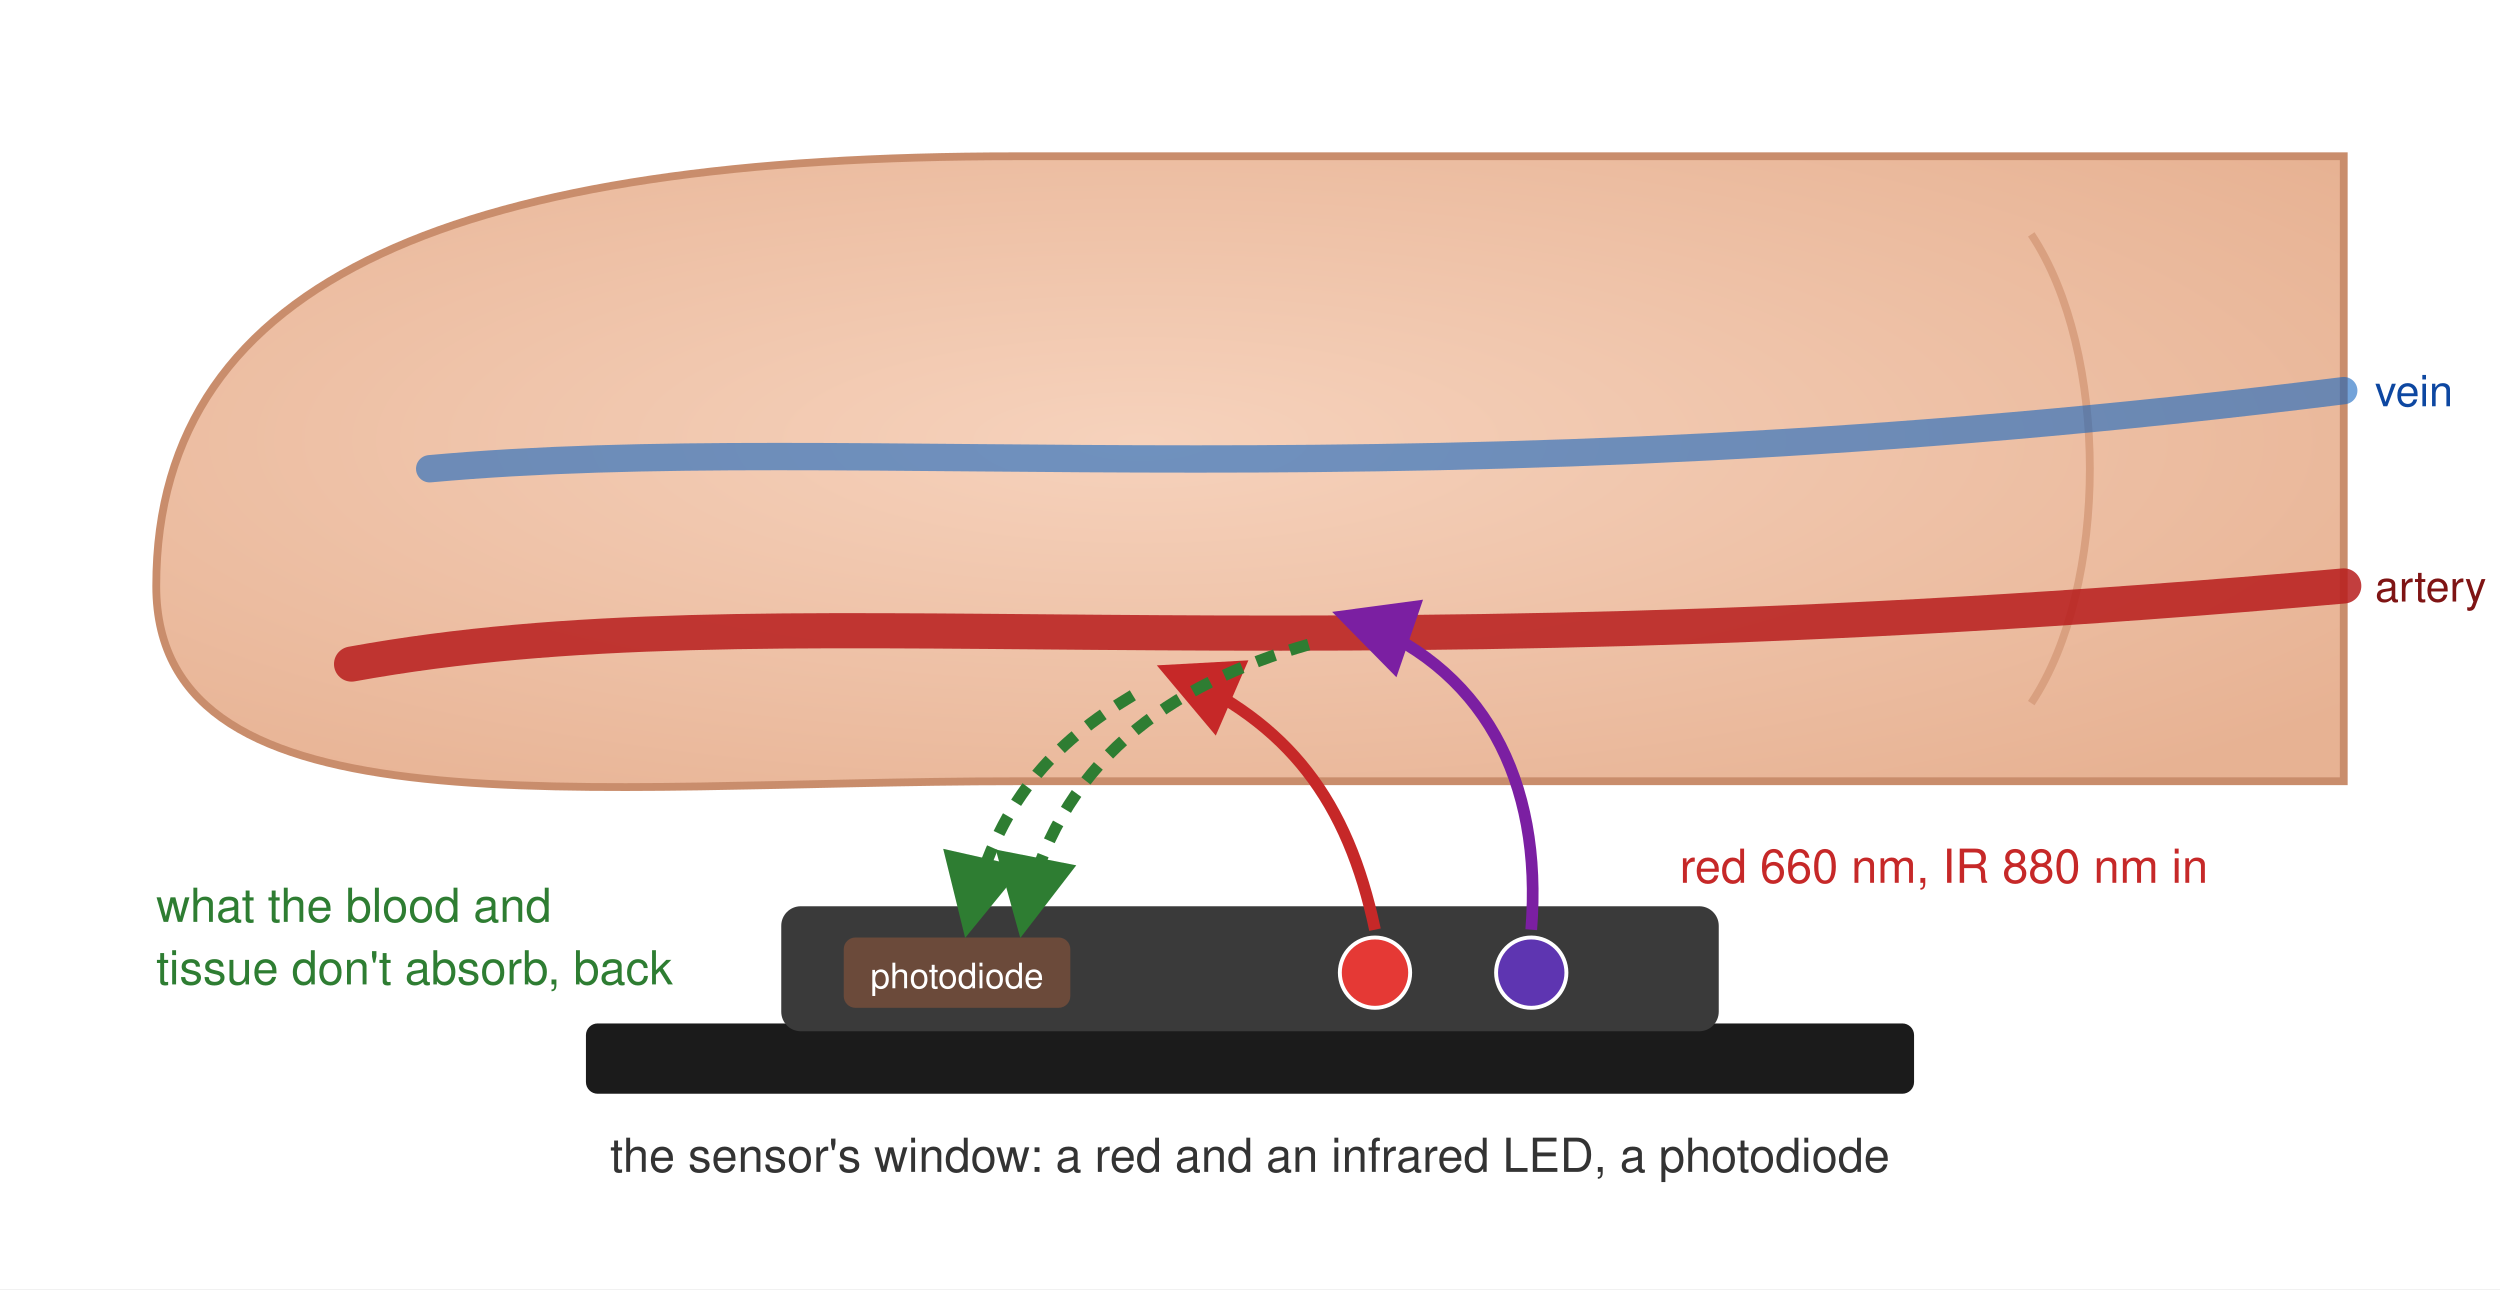
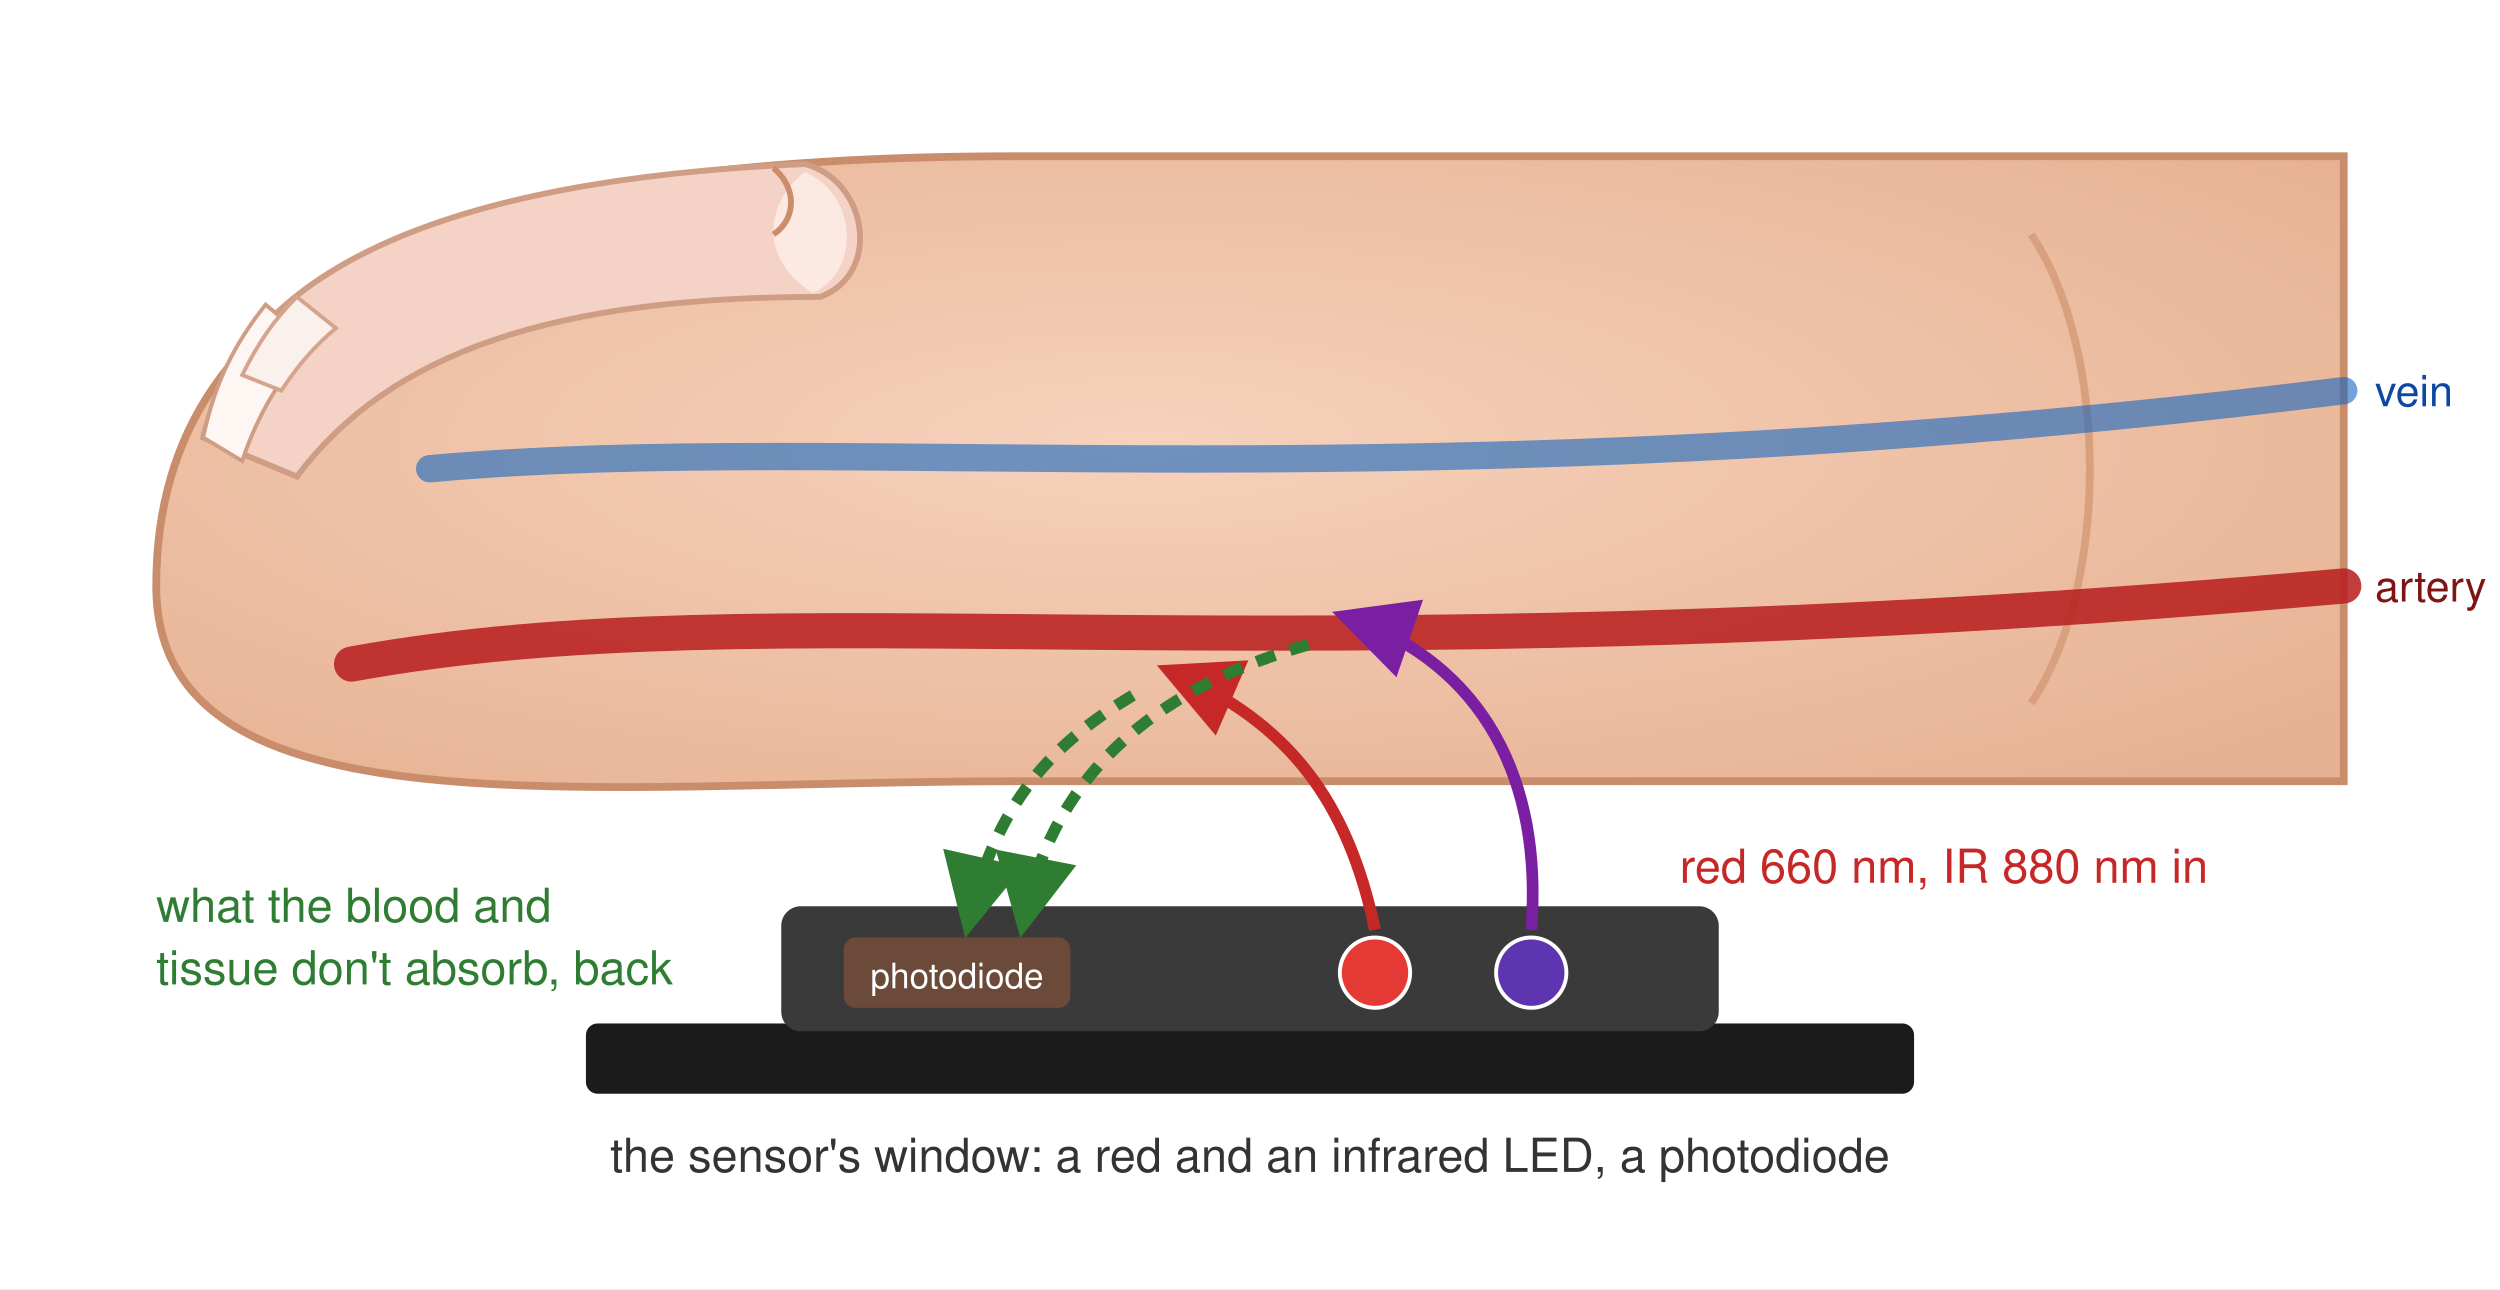
<svg xmlns="http://www.w3.org/2000/svg" viewBox="0 0 640 330" width="640" height="330" font-family="Helvetica, Arial, sans-serif">
  <defs>
    <radialGradient id="skin" cx="0.45" cy="0.45" r="0.7">
      <stop offset="0" stop-color="#f6d2bc" />
      <stop offset="1" stop-color="#e7b293" />
    </radialGradient>
    <marker id="ar" viewBox="0 0 10 10" refX="8" refY="5" markerWidth="7" markerHeight="7" orient="auto">
      <path d="M0 0 L10 5 L0 10 z" fill="#c62828" />
    </marker>
    <marker id="ai" viewBox="0 0 10 10" refX="8" refY="5" markerWidth="7" markerHeight="7" orient="auto">
      <path d="M0 0 L10 5 L0 10 z" fill="#7b1fa2" />
    </marker>
    <marker id="ab" viewBox="0 0 10 10" refX="8" refY="5" markerWidth="7" markerHeight="7" orient="auto">
      <path d="M0 0 L10 5 L0 10 z" fill="#2e7d32" />
    </marker>
  </defs>
  <rect width="640" height="330" fill="#fff" />
  <path d="M40 150 C 40 70, 120 40, 260 40 L 600 40 L 600 200 L 260 200 C 150 200, 40 215, 40 150 z" fill="url(#skin)" stroke="#c98d6c" stroke-width="2" />
  <path d="M520 60 C 540 90, 540 150, 520 180" fill="none" stroke="#d9a080" stroke-width="2" />
+   <path d="M52 112 C 62 70, 112 46, 206 42 C 222 46, 226 70, 210 76 C 142 76, 100 90, 76 122 z" fill="#f4d3c6" stroke="#cf9c84" stroke-width="1.5" />
+   <path d="M206 44 C 196 52, 194 66, 208 75 C 220 70, 220 50, 206 44 z" fill="#fbe9e2" />
+   <path d="M52 112 C 55 98, 60 88, 68 78 L 80 88 C 72 96, 66 106, 62 118 z" fill="#fdf6f2" stroke="#cf9c84" stroke-width="1" />
+   <path d="M62 96 C 66 88, 70 82, 76 76 L 86 84 C 80 89, 76 94, 72 100 z" fill="#fbf1ec" stroke="#d6a48d" stroke-width="1" />
+   <path d="M198 43 C 204 48, 204 56, 198 60" fill="none" stroke="#c98d6c" stroke-width="1.5" />
  <path d="M90 170 C 200 150, 320 175, 600 150" fill="none" stroke="#b71c1c" stroke-width="9" stroke-linecap="round" opacity="0.85" />
  <path d="M110 120 C 220 110, 360 130, 600 100" fill="none" stroke="#1565c0" stroke-width="7" stroke-linecap="round" opacity="0.6" />
  <text x="608" y="154" font-size="11" fill="#7f1414">artery</text>
  <text x="608" y="104" font-size="11" fill="#0d47a1">vein</text>
  <rect x="150" y="262" width="340" height="18" rx="3" fill="#1b1b1b" />
  <rect x="200" y="232" width="240" height="32" rx="5" fill="#3a3a3a" />
  <rect x="216" y="240" width="58" height="18" rx="3" fill="#6b4a3a" />
  <text x="245" y="253" text-anchor="middle" font-size="9" fill="#fff">photodiode</text>
  <circle cx="352" cy="249" r="9" fill="#e53935" stroke="#fff" />
  <circle cx="392" cy="249" r="9" fill="#5e35b1" stroke="#fff" />
  <text x="320" y="300" text-anchor="middle" font-size="12" fill="#333">the sensor's window: a red and an infrared LED, a photodiode</text>
  <path d="M352 238 C 345 205, 330 185, 300 172" fill="none" stroke="#c62828" stroke-width="3" marker-end="url(#ar)" />
  <path d="M392 238 C 395 200, 380 170, 345 158" fill="none" stroke="#7b1fa2" stroke-width="3" marker-end="url(#ai)" />
  <path d="M290 178 C 270 190, 255 205, 248 236" fill="none" stroke="#2e7d32" stroke-width="3" stroke-dasharray="5 4" marker-end="url(#ab)" />
  <path d="M335 165 C 300 175, 270 195, 262 236" fill="none" stroke="#2e7d32" stroke-width="3" stroke-dasharray="5 4" marker-end="url(#ab)" />
  <g font-size="12">
    <text x="430" y="226" fill="#c62828">red 660 nm, IR 880 nm in</text>
    <text x="40" y="236" fill="#2e7d32">what the blood and</text>
    <text x="40" y="252" fill="#2e7d32">tissue don't absorb, back</text>
  </g>
</svg>
